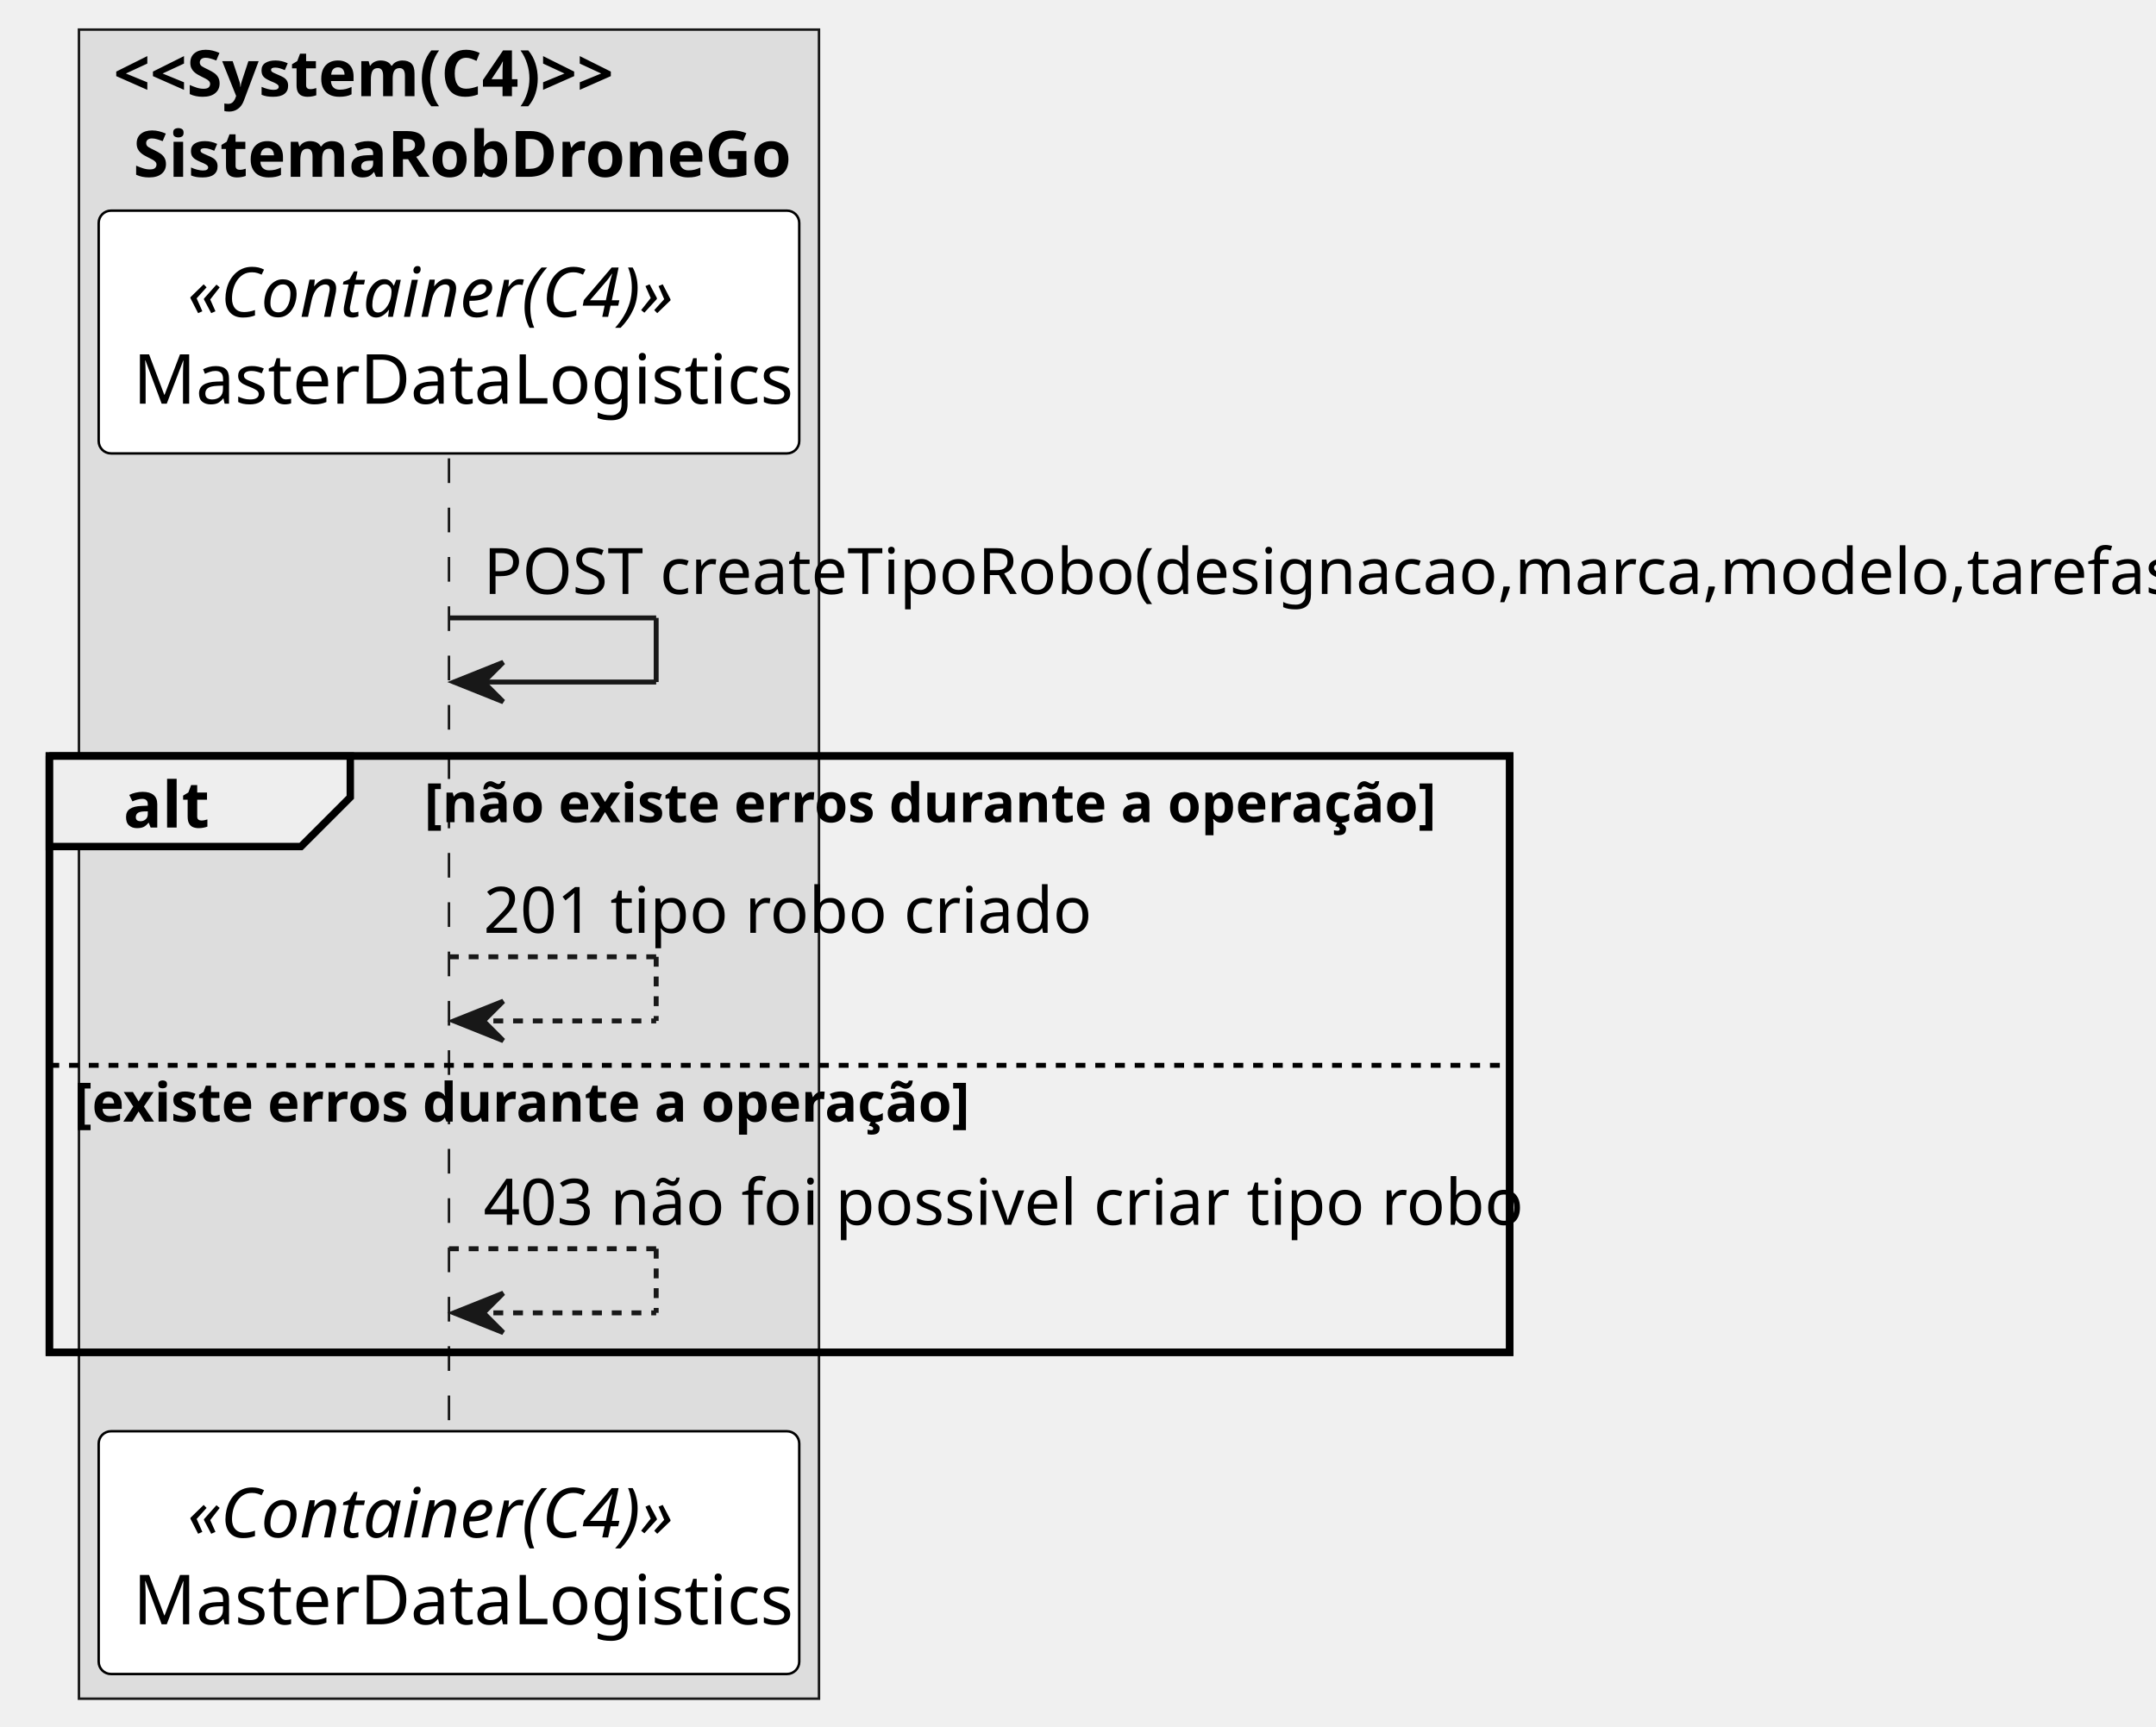
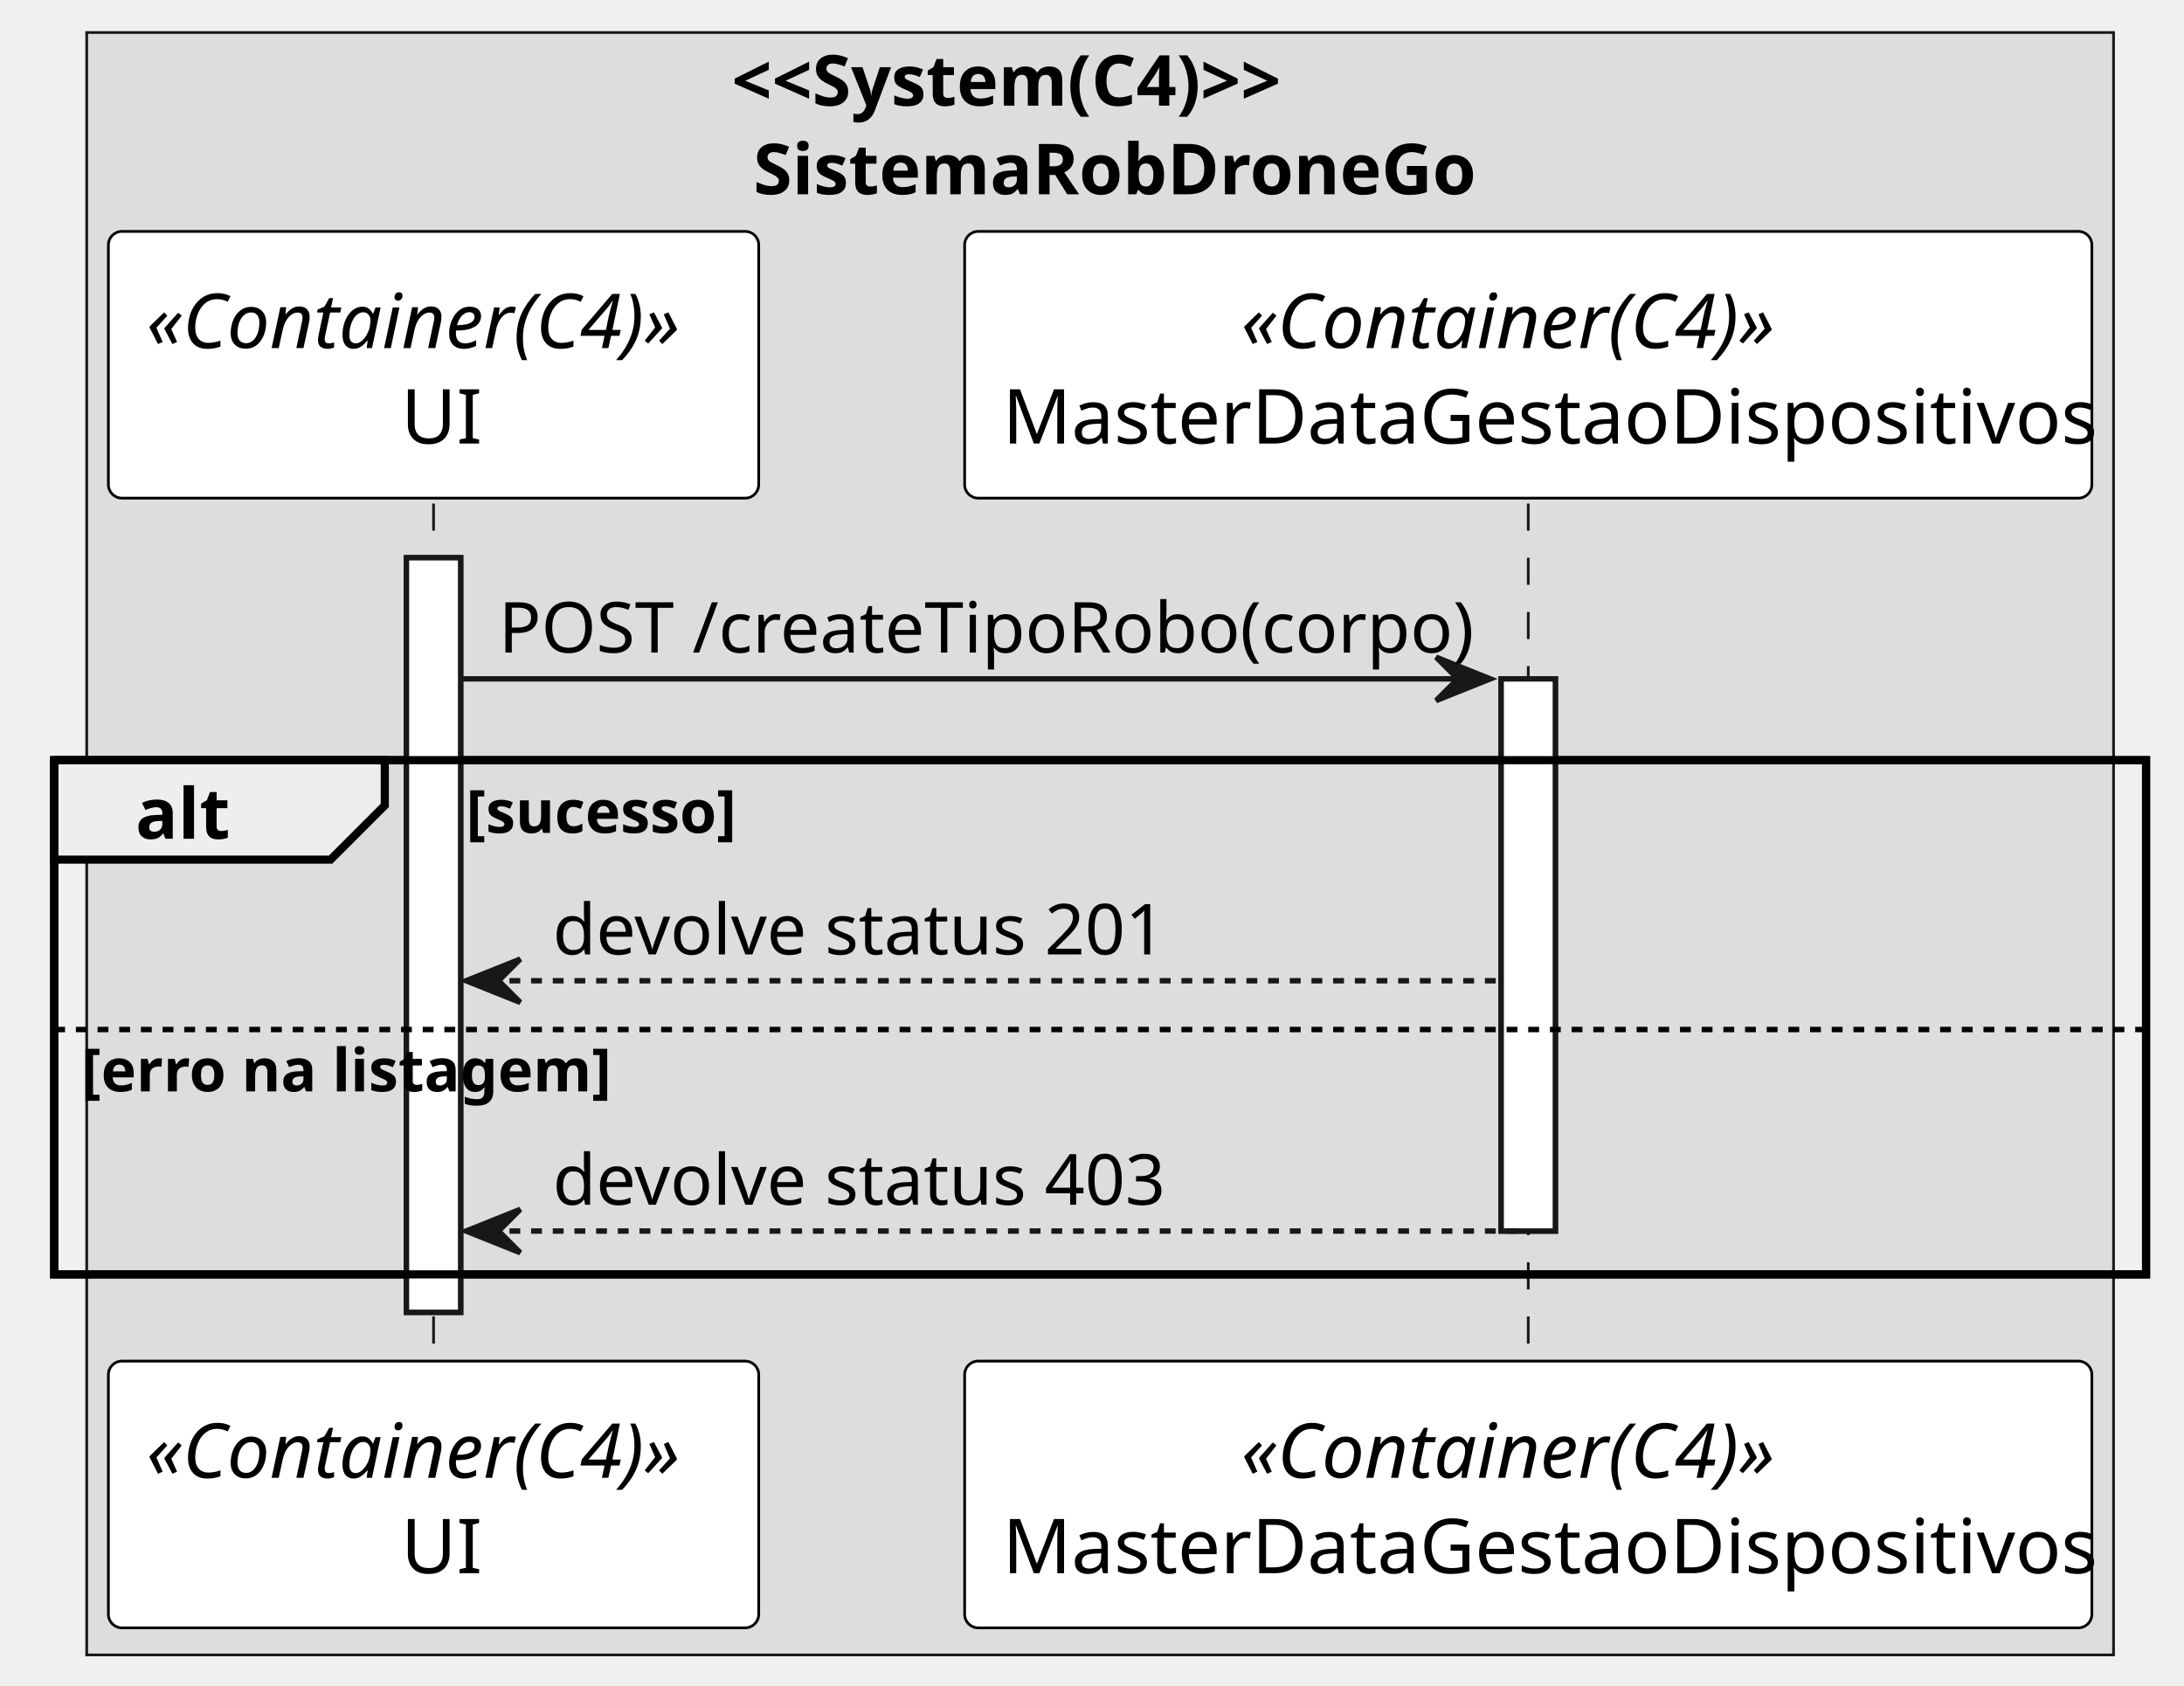
- <svg xmlns="http://www.w3.org/2000/svg" contentStyleType="text/css" height="350px" preserveAspectRatio="none" style="width:437px;height:350px;background:#FFFFFF;" version="1.1" viewBox="0 0 437 350" width="437px" zoomAndPan="magnify">
+ <svg xmlns="http://www.w3.org/2000/svg" contentStyleType="text/css" height="311px" preserveAspectRatio="none" style="width:403px;height:311px;background:#FFFFFF;" version="1.1" viewBox="0 0 403 311" width="403px" zoomAndPan="magnify">
  <defs />
  <g>
-     <rect fill="#DDDDDD" height="338.383" style="stroke:#181818;stroke-width:0.5;" width="150" x="16" y="6" />
-     <text fill="#000000" font-family="sans-serif" font-size="13" font-weight="bold" lengthAdjust="spacing" textLength="102" x="23" y="19.495">&lt;&lt;System(C4)&gt;&gt;</text>
-     <text fill="#000000" font-family="sans-serif" font-size="13" font-weight="bold" lengthAdjust="spacing" textLength="132" x="27" y="35.847">SistemaRobDroneGo</text>
-     <rect fill="none" height="120.891" style="stroke:#000000;stroke-width:1.5;" width="296" x="10" y="153.273" />
-     <line style="stroke:#181818;stroke-width:0.5;stroke-dasharray:5.0,5.0;" x1="91" x2="91" y1="92.922" y2="291.164" />
-     <rect fill="#FFFFFF" height="49.219" rx="2.5" ry="2.5" style="stroke:#000000;stroke-width:0.5;" width="142" x="20" y="42.703" />
-     <text fill="#000000" font-family="sans-serif" font-size="14" font-style="italic" lengthAdjust="spacing" textLength="106" x="38" y="64.236">«Container(C4)»</text>
-     <text fill="#000000" font-family="sans-serif" font-size="14" lengthAdjust="spacing" textLength="128" x="27" y="81.846">MasterDataLogistics</text>
-     <rect fill="#FFFFFF" height="49.219" rx="2.5" ry="2.5" style="stroke:#000000;stroke-width:0.5;" width="142" x="20" y="290.164" />
-     <text fill="#000000" font-family="sans-serif" font-size="14" font-style="italic" lengthAdjust="spacing" textLength="106" x="38" y="311.697">«Container(C4)»</text>
-     <text fill="#000000" font-family="sans-serif" font-size="14" lengthAdjust="spacing" textLength="128" x="27" y="329.307">MasterDataLogistics</text>
-     <line style="stroke:#181818;stroke-width:1.0;" x1="91" x2="133" y1="125.273" y2="125.273" />
-     <line style="stroke:#181818;stroke-width:1.0;" x1="133" x2="133" y1="125.273" y2="138.273" />
-     <line style="stroke:#181818;stroke-width:1.0;" x1="92" x2="133" y1="138.273" y2="138.273" />
-     <polygon fill="#181818" points="102,134.273,92,138.273,102,142.273,98,138.273" style="stroke:#181818;stroke-width:1.0;" />
-     <text fill="#000000" font-family="sans-serif" font-size="13" lengthAdjust="spacing" textLength="332" x="98" y="120.417">POST createTipoRobo(designacao,marca,modelo,tarefas)</text>
-     <path d="M10,153.273 L71,153.273 L71,161.625 L61,171.625 L10,171.625 L10,153.273 " fill="#EEEEEE" style="stroke:#000000;stroke-width:1.5;" />
-     <rect fill="none" height="120.891" style="stroke:#000000;stroke-width:1.5;" width="296" x="10" y="153.273" />
-     <text fill="#000000" font-family="sans-serif" font-size="13" font-weight="bold" lengthAdjust="spacing" textLength="16" x="25" y="167.769">alt</text>
-     <text fill="#000000" font-family="sans-serif" font-size="11" font-weight="bold" lengthAdjust="spacing" textLength="208" x="86" y="166.692">[não existe erros durante a operação]</text>
-     <line style="stroke:#181818;stroke-width:1.0;stroke-dasharray:2.0,2.0;" x1="91" x2="133" y1="193.977" y2="193.977" />
-     <line style="stroke:#181818;stroke-width:1.0;stroke-dasharray:2.0,2.0;" x1="133" x2="133" y1="193.977" y2="206.977" />
-     <line style="stroke:#181818;stroke-width:1.0;stroke-dasharray:2.0,2.0;" x1="92" x2="133" y1="206.977" y2="206.977" />
-     <polygon fill="#181818" points="102,202.977,92,206.977,102,210.977,98,206.977" style="stroke:#181818;stroke-width:1.0;" />
-     <text fill="#000000" font-family="sans-serif" font-size="13" lengthAdjust="spacing" textLength="114" x="98" y="189.12">201 tipo robo criado</text>
-     <line style="stroke:#000000;stroke-width:1.0;stroke-dasharray:2.0,2.0;" x1="10" x2="306" y1="215.977" y2="215.977" />
-     <text fill="#000000" font-family="sans-serif" font-size="11" font-weight="bold" lengthAdjust="spacing" textLength="185" x="15" y="227.395">[existe erros durante a operação]</text>
-     <line style="stroke:#181818;stroke-width:1.0;stroke-dasharray:2.0,2.0;" x1="91" x2="133" y1="253.164" y2="253.164" />
-     <line style="stroke:#181818;stroke-width:1.0;stroke-dasharray:2.0,2.0;" x1="133" x2="133" y1="253.164" y2="266.164" />
-     <line style="stroke:#181818;stroke-width:1.0;stroke-dasharray:2.0,2.0;" x1="92" x2="133" y1="266.164" y2="266.164" />
-     <polygon fill="#181818" points="102,262.164,92,266.164,102,270.164,98,266.164" style="stroke:#181818;stroke-width:1.0;" />
-     <text fill="#000000" font-family="sans-serif" font-size="13" lengthAdjust="spacing" textLength="196" x="98" y="248.308">403 não foi possivel criar tipo robo</text>
+     <rect fill="#DDDDDD" height="299.383" style="stroke:#181818;stroke-width:0.5;" width="374" x="16" y="6" />
+     <text fill="#000000" font-family="sans-serif" font-size="13" font-weight="bold" lengthAdjust="spacing" textLength="102" x="135" y="19.495">&lt;&lt;System(C4)&gt;&gt;</text>
+     <text fill="#000000" font-family="sans-serif" font-size="13" font-weight="bold" lengthAdjust="spacing" textLength="132" x="139" y="35.847">SistemaRobDroneGo</text>
+     <rect fill="#FFFFFF" height="139.242" style="stroke:#181818;stroke-width:1.0;" width="10" x="75" y="102.922" />
+     <rect fill="#FFFFFF" height="101.891" style="stroke:#181818;stroke-width:1.0;" width="10" x="277" y="125.273" />
+     <rect fill="none" height="94.891" style="stroke:#000000;stroke-width:1.5;" width="386" x="10" y="140.273" />
+     <line style="stroke:#181818;stroke-width:0.5;stroke-dasharray:5.0,5.0;" x1="80" x2="80" y1="92.922" y2="252.164" />
+     <line style="stroke:#181818;stroke-width:0.5;stroke-dasharray:5.0,5.0;" x1="282" x2="282" y1="92.922" y2="252.164" />
+     <rect fill="#FFFFFF" height="49.219" rx="2.5" ry="2.5" style="stroke:#000000;stroke-width:0.5;" width="120" x="20" y="42.703" />
+     <text fill="#000000" font-family="sans-serif" font-size="14" font-style="italic" lengthAdjust="spacing" textLength="106" x="27" y="64.236">«Container(C4)»</text>
+     <text fill="#000000" font-family="sans-serif" font-size="14" lengthAdjust="spacing" textLength="12" x="74" y="81.846">UI</text>
+     <rect fill="#FFFFFF" height="49.219" rx="2.5" ry="2.5" style="stroke:#000000;stroke-width:0.5;" width="120" x="20" y="251.164" />
+     <text fill="#000000" font-family="sans-serif" font-size="14" font-style="italic" lengthAdjust="spacing" textLength="106" x="27" y="272.697">«Container(C4)»</text>
+     <text fill="#000000" font-family="sans-serif" font-size="14" lengthAdjust="spacing" textLength="12" x="74" y="290.307">UI</text>
+     <rect fill="#FFFFFF" height="49.219" rx="2.5" ry="2.5" style="stroke:#000000;stroke-width:0.5;" width="208" x="178" y="42.703" />
+     <text fill="#000000" font-family="sans-serif" font-size="14" font-style="italic" lengthAdjust="spacing" textLength="106" x="229" y="64.236">«Container(C4)»</text>
+     <text fill="#000000" font-family="sans-serif" font-size="14" lengthAdjust="spacing" textLength="194" x="185" y="81.846">MasterDataGestaoDispositivos</text>
+     <rect fill="#FFFFFF" height="49.219" rx="2.5" ry="2.5" style="stroke:#000000;stroke-width:0.5;" width="208" x="178" y="251.164" />
+     <text fill="#000000" font-family="sans-serif" font-size="14" font-style="italic" lengthAdjust="spacing" textLength="106" x="229" y="272.697">«Container(C4)»</text>
+     <text fill="#000000" font-family="sans-serif" font-size="14" lengthAdjust="spacing" textLength="194" x="185" y="290.307">MasterDataGestaoDispositivos</text>
+     <rect fill="#FFFFFF" height="139.242" style="stroke:#181818;stroke-width:1.0;" width="10" x="75" y="102.922" />
+     <rect fill="#FFFFFF" height="101.891" style="stroke:#181818;stroke-width:1.0;" width="10" x="277" y="125.273" />
+     <polygon fill="#181818" points="265,121.273,275,125.273,265,129.273,269,125.273" style="stroke:#181818;stroke-width:1.0;" />
+     <line style="stroke:#181818;stroke-width:1.0;" x1="85" x2="271" y1="125.273" y2="125.273" />
+     <text fill="#000000" font-family="sans-serif" font-size="13" lengthAdjust="spacing" textLength="173" x="92" y="120.417">POST /createTipoRobo(corpo)</text>
+     <path d="M10,140.273 L71,140.273 L71,148.625 L61,158.625 L10,158.625 L10,140.273 " fill="#EEEEEE" style="stroke:#000000;stroke-width:1.5;" />
+     <rect fill="none" height="94.891" style="stroke:#000000;stroke-width:1.5;" width="386" x="10" y="140.273" />
+     <text fill="#000000" font-family="sans-serif" font-size="13" font-weight="bold" lengthAdjust="spacing" textLength="16" x="25" y="154.769">alt</text>
+     <text fill="#000000" font-family="sans-serif" font-size="11" font-weight="bold" lengthAdjust="spacing" textLength="56" x="86" y="153.692">[sucesso]</text>
+     <polygon fill="#181818" points="96,176.977,86,180.977,96,184.977,92,180.977" style="stroke:#181818;stroke-width:1.0;" />
+     <line style="stroke:#181818;stroke-width:1.0;stroke-dasharray:2.0,2.0;" x1="90" x2="276" y1="180.977" y2="180.977" />
+     <text fill="#000000" font-family="sans-serif" font-size="13" lengthAdjust="spacing" textLength="106" x="102" y="176.12">devolve status 201</text>
+     <line style="stroke:#000000;stroke-width:1.0;stroke-dasharray:2.0,2.0;" x1="10" x2="396" y1="189.977" y2="189.977" />
+     <text fill="#000000" font-family="sans-serif" font-size="11" font-weight="bold" lengthAdjust="spacing" textLength="99" x="15" y="201.395">[erro na listagem]</text>
+     <polygon fill="#181818" points="96,223.164,86,227.164,96,231.164,92,227.164" style="stroke:#181818;stroke-width:1.0;" />
+     <line style="stroke:#181818;stroke-width:1.0;stroke-dasharray:2.0,2.0;" x1="90" x2="281" y1="227.164" y2="227.164" />
+     <text fill="#000000" font-family="sans-serif" font-size="13" lengthAdjust="spacing" textLength="106" x="102" y="222.308">devolve status 403</text>
  </g>
</svg>
